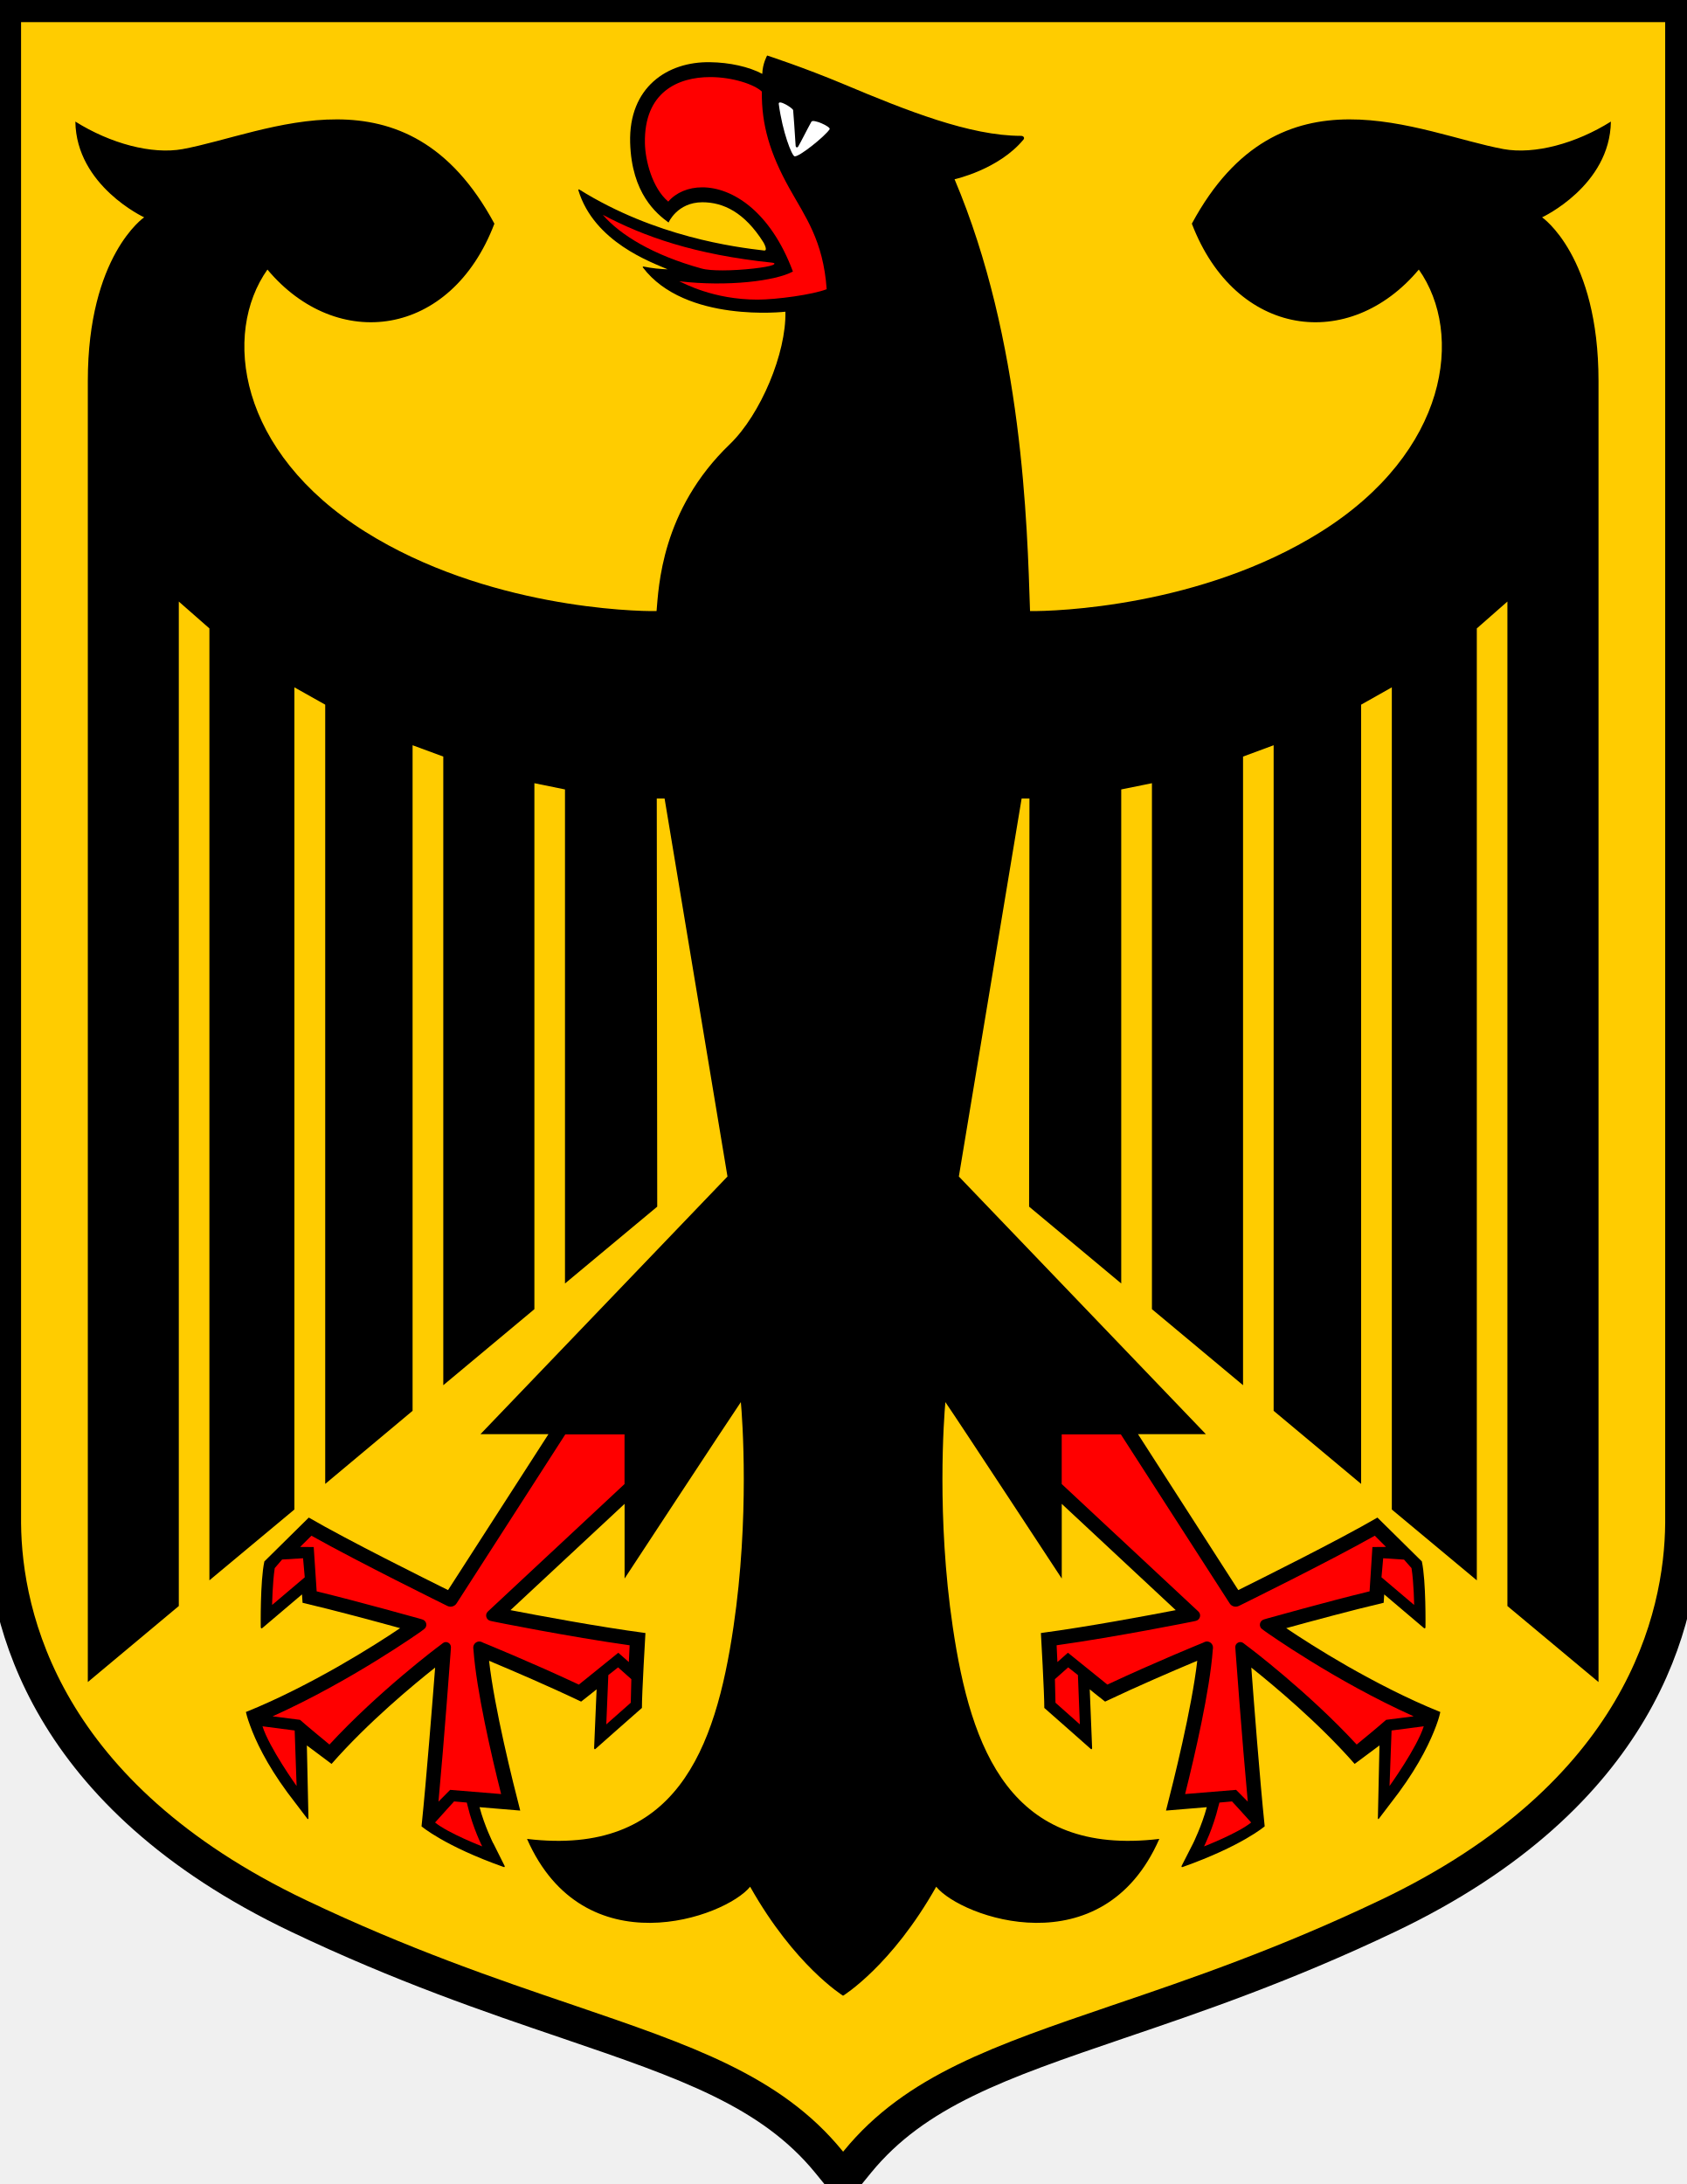
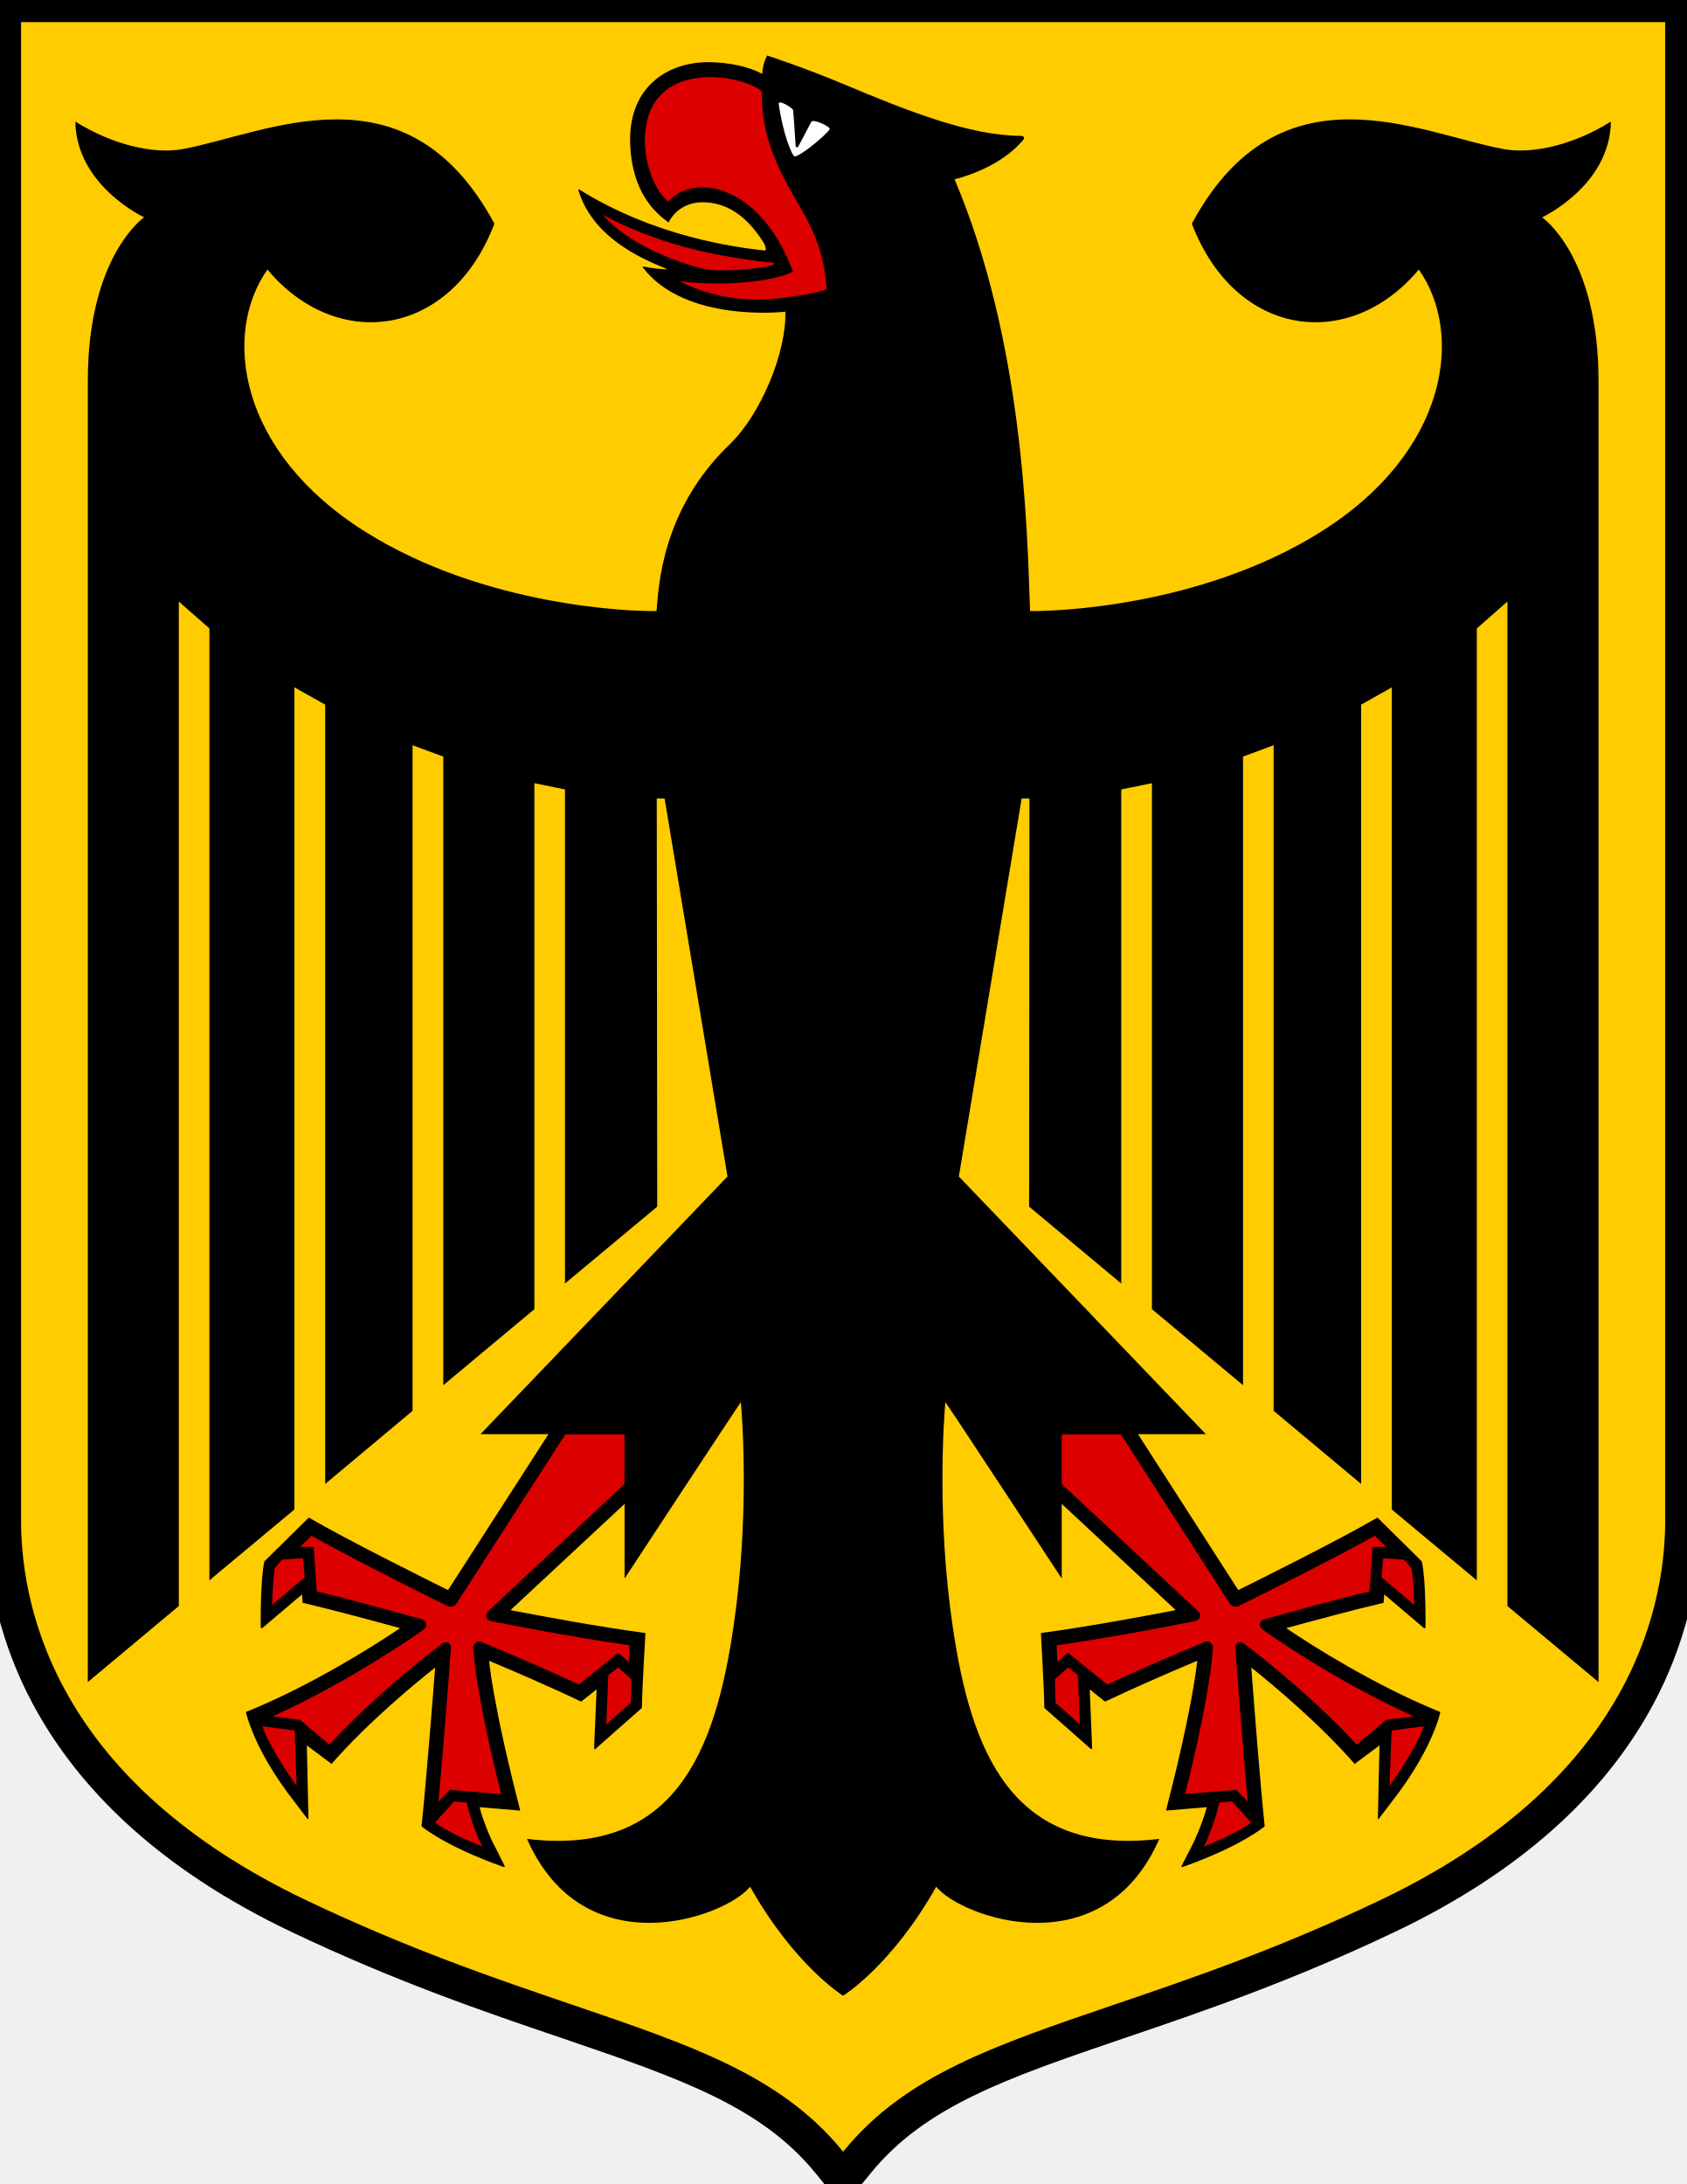
<svg xmlns="http://www.w3.org/2000/svg" width="386.03" height="499.98" version="1.1" viewBox="0 0 386.03 499.98">
-   <path d="m.823 1.072v347.66c.181 21.695 9.401 62.193 67.513 89.88 23.736 11.312 43.907 18.183 61.702 24.226 26.938 9.195 46.412 15.832 59.662 32.026l3.306 4.055 3.306-4.055c13.25-16.194 32.698-22.832 59.662-32.026 17.795-6.044 37.966-12.914 61.702-24.226 58.112-27.687 67.332-68.185 67.513-89.88v-347.66z" style="fill:#ffcc00;stroke:#000000;stroke-width:6;stroke-linejoin:round;paint-order:stroke fill" />
+   <path d="m.823 1.072v347.66c.181 21.695 9.401 62.193 67.513 89.88 23.736 11.312 43.907 18.183 61.702 24.226 26.938 9.195 46.412 15.832 59.662 32.026l3.306 4.055 3.306-4.055c13.25-16.194 32.698-22.832 59.662-32.026 17.795-6.044 37.966-12.914 61.702-24.226 58.112-27.687 67.332-68.185 67.513-89.88v-347.66z" style="fill:#FFCC00;stroke:#000000;stroke-width:6;stroke-linejoin:round;paint-order:stroke fill" />
  <path d="m353.01 49.752s12.918 8.793 12.918 37.457v297.86l-20.855-17.405v-229.95l-7.004 6.148v217.92l-19.455-16.212v-188.22l-7.03 3.969v178.39l-20.025-16.731v-152.37l-7.004 2.594v143.91l-20.855-17.405v-120.41l-7.03 1.427v113.1l-21.089-17.587.078-93.434h-1.79l-14.37 86.534 56.548 58.986h-15.538l22.956 35.693c5.006-2.49 22.956-11.413 31.854-16.601l10.168 10.039c.986 4.539.83 15.045.83 15.045 0 .285-.182.363-.389.182l-9.053-7.678-.13 1.919c-7.211 1.686-17.146 4.384-22.308 5.81 2.957 1.997 7.963 5.24 14.085 8.742 6.251 3.554 13.644 7.419 21.193 10.454-.052.259-.285 1.375-.96 3.165-1.193 3.216-3.631 8.586-8.56 15.278l-4.513 5.94c-.156.208-.259.182-.259-.104l.363-16.627-5.681 4.228c-8.223-9.39-18.676-18.08-23.657-22.049.571 7.626 1.919 25.317 3.061 36.341 0 0-5.188 4.487-18.78 9.312 0 0-.363.13-.233-.259l2.646-5.188s1.946-3.943 3.113-8.249l-9.338.778c1.712-6.615 5.888-23.32 7.159-34.292-.337.13-.674.259-1.063.441-4.436 1.868-12.321 5.24-20.025 8.897l-.026-.026h-.026l-2.205-1.738-1.271-1.038.545 13.437c0 .259-.156.363-.337.182 0 0-8.404-7.445-10.609-9.364.026-3.113-.778-17.146-.778-17.146 10.739-1.427 24.694-4.047 30.868-5.24l-26.095-24.331v17.094s-23.657-36.056-26.64-40.388c-.337 3.631-2.023 26.38 1.686 51.438 4.15 28.144 13.229 52.631 47.288 48.559-12.996 29.623-45.368 17.976-51.075 10.946-10.168 18.054-21.193 24.876-21.322 24.954-.104-.078-11.102-6.9-21.27-24.954-5.707 7.03-38.053 18.676-51.075-10.946 34.033 4.072 43.112-20.414 47.262-48.559 3.709-25.058 2.023-47.807 1.686-51.438-2.957 4.332-26.614 40.388-26.614 40.388v-17.094l-26.121 24.331c6.174 1.193 20.129 3.813 30.894 5.24 0 0-.83 14.033-.804 17.146-2.205 1.919-10.609 9.364-10.609 9.364-.156.182-.337.078-.337-.182l.571-13.437-1.297 1.038-2.205 1.738-.052.026c-7.678-3.658-15.59-7.03-20.025-8.897-.363-.182-.726-.311-1.038-.441 1.245 10.972 5.421 27.677 7.133 34.292l-9.312-.778c1.141 4.306 3.113 8.249 3.113 8.249h.026l2.594 5.188c.13.389-.208.259-.208.259-13.618-4.825-18.806-9.312-18.806-9.312 1.141-11.024 2.516-28.715 3.113-36.341-5.032 3.969-15.486 12.658-23.709 22.049l-5.655-4.228.363 16.627c0 .285-.13.311-.285.104l-4.513-5.94c-4.928-6.692-7.367-12.062-8.534-15.278-.674-1.79-.934-2.905-.986-3.165 7.548-3.035 14.941-6.9 21.193-10.454 6.122-3.502 11.154-6.744 14.111-8.742-5.162-1.427-15.123-4.124-22.334-5.81l-.13-1.919-9.053 7.678c-.208.182-.363.104-.389-.182 0 0-.156-10.506.83-15.045l10.168-10.039c8.897 5.188 26.873 14.111 31.88 16.601l22.982-35.693h-15.564l56.548-58.986-14.396-86.534h-1.79l.104 93.434-21.115 17.587v-113.1l-7.004-1.427v120.41l-20.855 17.405v-143.91l-7.03-2.594v152.37l-19.999 16.731v-178.39l-7.056-3.969v188.22l-19.455 16.212v-217.92l-7.004-6.148v229.95l-20.829 17.405v-297.86c0-28.663 12.892-37.457 12.892-37.457s-15.538-7.211-15.745-21.919c8.015 5.032 17.509 7.574 24.539 6.303 19.325-3.554 51.257-20.285 71.386 17.068-9.935 26.121-36.056 29.493-51.957 10.506-10.35 14.656-6.796 41.711 22.438 60.05 27.548 17.276 61.347 18.235 66.639 18.132.493-5.343 1.012-23.086 16.783-38.209 7.056-6.822 12.944-20.881 12.71-30.323 0 0-22.931 2.672-32.632-10.142-.026-.078-.026-.104 0-.156.026-.026.078-.052.104-.052 2.231.441 3.709.571 5.577.648-3.683-1.608-16.835-6.226-20.44-18.106-.026-.156.104-.233.182-.182 17.405 10.869 35.667 13.203 42.333 13.981.96.104-.078-1.764-.182-1.919-4.306-6.822-9.157-9.131-13.955-9.131-5.759.026-7.73 4.643-7.73 4.643-2.75-2.023-8.456-6.615-8.793-18.287-.363-12.633 8.482-18.599 18.313-18.417 4.384.052 8.897 1.038 11.932 2.672.078-2.412 1.115-4.202 1.115-4.202s8.327 2.698 17.535 6.563c14.448 6.07 28.897 11.828 40.595 11.828.545 0 .882.441.545.856-5.681 6.874-15.771 9.079-15.771 9.079 15.642 36.964 16.627 79.219 17.276 98.83.026 0 .026 0 .026.026 5.629.078 39.169-.96 66.535-18.132 29.234-18.339 32.788-45.394 22.438-60.05-15.901 18.988-41.97 15.616-51.957-10.506 20.129-37.353 52.061-20.622 71.386-17.068 7.056 1.271 16.523-1.271 24.539-6.303-.208 14.708-15.745 21.919-15.745 21.919m28.715 299.37c-.13 16.99-6.122 58.234-65.368 86.456-60.673 28.897-100.28 29.441-123.37 57.638-23.008-28.196-62.67-28.741-123.34-57.638-59.22-28.222-65.212-69.466-65.368-86.456v-344.84h377.45zm-381.73-349.12v349.17c.182 21.763 9.416 62.462 67.806 90.27 23.812 11.31 44.071 18.235 61.97 24.331 27.055 9.235 46.613 15.875 59.92 32.165l3.294 4.047 3.372-4.047c13.255-16.29 32.814-22.931 59.868-32.165 17.898-6.096 38.183-13.022 61.97-24.331 58.39-27.807 67.624-68.506 67.832-90.27v-349.17z" style="fill:#000000" />
-   <path d="m272.98 371.23c-.208.052-17.25 3.476-31.102 5.421l.182 3.839 2.412-2.127 9.027 7.289c10.946-5.136 21.737-9.52 21.867-9.572l.441-.208c.934-.363 1.919.389 1.868 1.375l-.052.493c-.674 9.235-4.098 24.046-6.329 32.969l11.673-.96 2.672 2.698c-1.349-14.526-2.75-33.929-2.776-34.162l-.078-1.141c-.078-.96 1.038-1.582 1.816-1.012l.908.7c.156.078 13.904 10.454 25.058 22.541 5.11-4.176 6.744-5.655 6.744-5.655s3.191-.415 6.303-.804c-17.976-8.041-33.825-19.325-34.007-19.455l-.674-.493c-.856-.597-.623-1.946.415-2.231l.778-.233c.156-.026 13.333-3.761 23.397-6.199l.648-10.142 3.113-.026s-1.349-1.375-2.568-2.568c-11.024 6.199-30.194 15.616-31.127 16.082-.778.363-1.66.104-2.101-.597l-24.902-38.676h-13.54v11.362l31.283 29.182c.752.7.389 1.946-.623 2.153zm-28.456 10.48-3.035 2.698.13 5.395 5.577 4.954-.441-11.284zm41.892 35.511c-2.101-2.361-4.384-4.825-4.384-4.825l-2.879.259s-.104.389-.233.83c-1.219 5.084-3.294 9.209-3.294 9.209s7.704-2.983 10.791-5.473m32.139-21.063-.467 12.71s6.277-8.742 7.834-13.67c-.13.026-7.367.96-7.367.96m-1.919-39.428 4.773.311s.804.908 1.712 1.946c.545 3.45.597 8.43.597 8.43l-7.471-6.329zm-204.33 14.345c-1.012-.208-1.375-1.453-.623-2.153l31.283-29.182v-11.362h-13.566l-24.876 38.676c-.441.7-1.349.96-2.101.597-.934-.467-20.077-9.883-31.127-16.082-1.219 1.193-2.594 2.568-2.594 2.568l3.113.026.674 10.142c10.039 2.438 23.242 6.174 23.397 6.199l.778.233c1.038.285 1.271 1.634.389 2.231l-.648.493c-.182.13-16.083 11.413-34.007 19.455 3.113.389 6.277.804 6.277.804s1.66 1.479 6.744 5.655c11.154-12.088 24.928-22.464 25.084-22.541l.908-.7c.778-.571 1.868.052 1.816 1.012l-.078 1.141c-.026.233-1.427 19.636-2.776 34.162l2.672-2.698 11.673.96c-2.257-8.923-5.655-23.735-6.329-32.969l-.052-.493c-.052-.986.934-1.738 1.868-1.375l.441.208c.13.052 10.921 4.436 21.867 9.572l9.027-7.289 2.412 2.127.182-3.839c-13.852-1.946-30.92-5.37-31.101-5.421zm26.951 12.399-.467 11.284 5.603-4.954.13-5.395-3.035-2.698zm-28.871 39.221s-2.101-4.124-3.32-9.209c-.104-.441-.208-.83-.208-.83l-2.905-.259s-2.257 2.464-4.358 4.825c3.061 2.49 10.791 5.473 10.791 5.473m-50.297-27.496c1.556 4.928 7.808 13.67 7.808 13.67l-.441-12.71s-7.237-.934-7.367-.96m9.675-34.11-7.471 6.329s.078-4.98.597-8.43c.908-1.038 1.686-1.971 1.686-1.971l4.799-.285zm95.665-299.19c4.617 0 10.246-.7 11.439-1.219.752-.311.337-.493-.078-.545-17.769-1.842-29.441-5.992-38.806-10.972 3.917 4.591 11.543 9.26 22.567 12.295 1.167.337 2.931.441 4.877.441m23.812 4.306c-3.139 1.245-11.517 2.386-15.823 2.386-10.142 0-16.887-3.761-17.924-4.202 11.102 1.297 22.075-.078 26.017-2.231-5.162-13.852-13.93-19.273-20.752-19.273-3.191 0-5.992 1.193-7.782 3.268-3.683-3.113-5.266-9.442-5.343-13.359-.233-11.751 7.6-15.149 14.941-15.149 5.188 0 10.168 1.712 11.828 3.32-.104 7.626 1.868 14.163 6.277 22.1 3.631 6.537 7.782 11.984 8.56 23.138" style="fill:#ff0000" />
+   <path d="m272.98 371.23c-.208.052-17.25 3.476-31.102 5.421l.182 3.839 2.412-2.127 9.027 7.289c10.946-5.136 21.737-9.52 21.867-9.572l.441-.208c.934-.363 1.919.389 1.868 1.375l-.052.493c-.674 9.235-4.098 24.046-6.329 32.969l11.673-.96 2.672 2.698c-1.349-14.526-2.75-33.929-2.776-34.162l-.078-1.141c-.078-.96 1.038-1.582 1.816-1.012l.908.7c.156.078 13.904 10.454 25.058 22.541 5.11-4.176 6.744-5.655 6.744-5.655s3.191-.415 6.303-.804c-17.976-8.041-33.825-19.325-34.007-19.455l-.674-.493c-.856-.597-.623-1.946.415-2.231l.778-.233c.156-.026 13.333-3.761 23.397-6.199l.648-10.142 3.113-.026s-1.349-1.375-2.568-2.568c-11.024 6.199-30.194 15.616-31.127 16.082-.778.363-1.66.104-2.101-.597l-24.902-38.676h-13.54v11.362l31.283 29.182c.752.7.389 1.946-.623 2.153zm-28.456 10.48-3.035 2.698.13 5.395 5.577 4.954-.441-11.284zm41.892 35.511c-2.101-2.361-4.384-4.825-4.384-4.825l-2.879.259s-.104.389-.233.83c-1.219 5.084-3.294 9.209-3.294 9.209s7.704-2.983 10.791-5.473m32.139-21.063-.467 12.71s6.277-8.742 7.834-13.67c-.13.026-7.367.96-7.367.96m-1.919-39.428 4.773.311s.804.908 1.712 1.946c.545 3.45.597 8.43.597 8.43l-7.471-6.329zm-204.33 14.345c-1.012-.208-1.375-1.453-.623-2.153l31.283-29.182v-11.362h-13.566l-24.876 38.676c-.441.7-1.349.96-2.101.597-.934-.467-20.077-9.883-31.127-16.082-1.219 1.193-2.594 2.568-2.594 2.568l3.113.026.674 10.142c10.039 2.438 23.242 6.174 23.397 6.199l.778.233c1.038.285 1.271 1.634.389 2.231l-.648.493c-.182.13-16.083 11.413-34.007 19.455 3.113.389 6.277.804 6.277.804s1.66 1.479 6.744 5.655c11.154-12.088 24.928-22.464 25.084-22.541l.908-.7c.778-.571 1.868.052 1.816 1.012l-.078 1.141c-.026.233-1.427 19.636-2.776 34.162l2.672-2.698 11.673.96c-2.257-8.923-5.655-23.735-6.329-32.969l-.052-.493c-.052-.986.934-1.738 1.868-1.375l.441.208c.13.052 10.921 4.436 21.867 9.572l9.027-7.289 2.412 2.127.182-3.839c-13.852-1.946-30.92-5.37-31.101-5.421zm26.951 12.399-.467 11.284 5.603-4.954.13-5.395-3.035-2.698zm-28.871 39.221s-2.101-4.124-3.32-9.209c-.104-.441-.208-.83-.208-.83l-2.905-.259s-2.257 2.464-4.358 4.825c3.061 2.49 10.791 5.473 10.791 5.473m-50.297-27.496c1.556 4.928 7.808 13.67 7.808 13.67l-.441-12.71s-7.237-.934-7.367-.96m9.675-34.11-7.471 6.329s.078-4.98.597-8.43c.908-1.038 1.686-1.971 1.686-1.971l4.799-.285zm95.665-299.19c4.617 0 10.246-.7 11.439-1.219.752-.311.337-.493-.078-.545-17.769-1.842-29.441-5.992-38.806-10.972 3.917 4.591 11.543 9.26 22.567 12.295 1.167.337 2.931.441 4.877.441m23.812 4.306c-3.139 1.245-11.517 2.386-15.823 2.386-10.142 0-16.887-3.761-17.924-4.202 11.102 1.297 22.075-.078 26.017-2.231-5.162-13.852-13.93-19.273-20.752-19.273-3.191 0-5.992 1.193-7.782 3.268-3.683-3.113-5.266-9.442-5.343-13.359-.233-11.751 7.6-15.149 14.941-15.149 5.188 0 10.168 1.712 11.828 3.32-.104 7.626 1.868 14.163 6.277 22.1 3.631 6.537 7.782 11.984 8.56 23.138" style="fill:#DD0000" />
  <path d="m178.27 23.797c.882 6.537 2.983 11.802 3.606 11.984.934.285 7.004-4.591 8.041-6.199.363-.545-3.787-2.438-4.176-1.712-1.038 1.868-2.361 4.565-3.009 5.655-.182.337-.545.285-.597-.156-.259-4.021-.415-6.329-.571-8.145-.052-.467-3.45-2.594-3.294-1.427" style="fill:#ffffff" />
  <path class="mh-shield-outline" d="m.823 1.072v347.66c.181 21.695 9.401 62.193 67.513 89.88 23.736 11.312 43.907 18.183 61.702 24.226 26.938 9.195 46.412 15.832 59.662 32.026l3.306 4.055 3.306-4.055c13.25-16.194 32.698-22.832 59.662-32.026 17.795-6.044 37.966-12.914 61.702-24.226 58.112-27.687 67.332-68.185 67.513-89.88v-347.66z" fill="none" stroke="#000000" stroke-width="8" stroke-linejoin="round" />
</svg>
